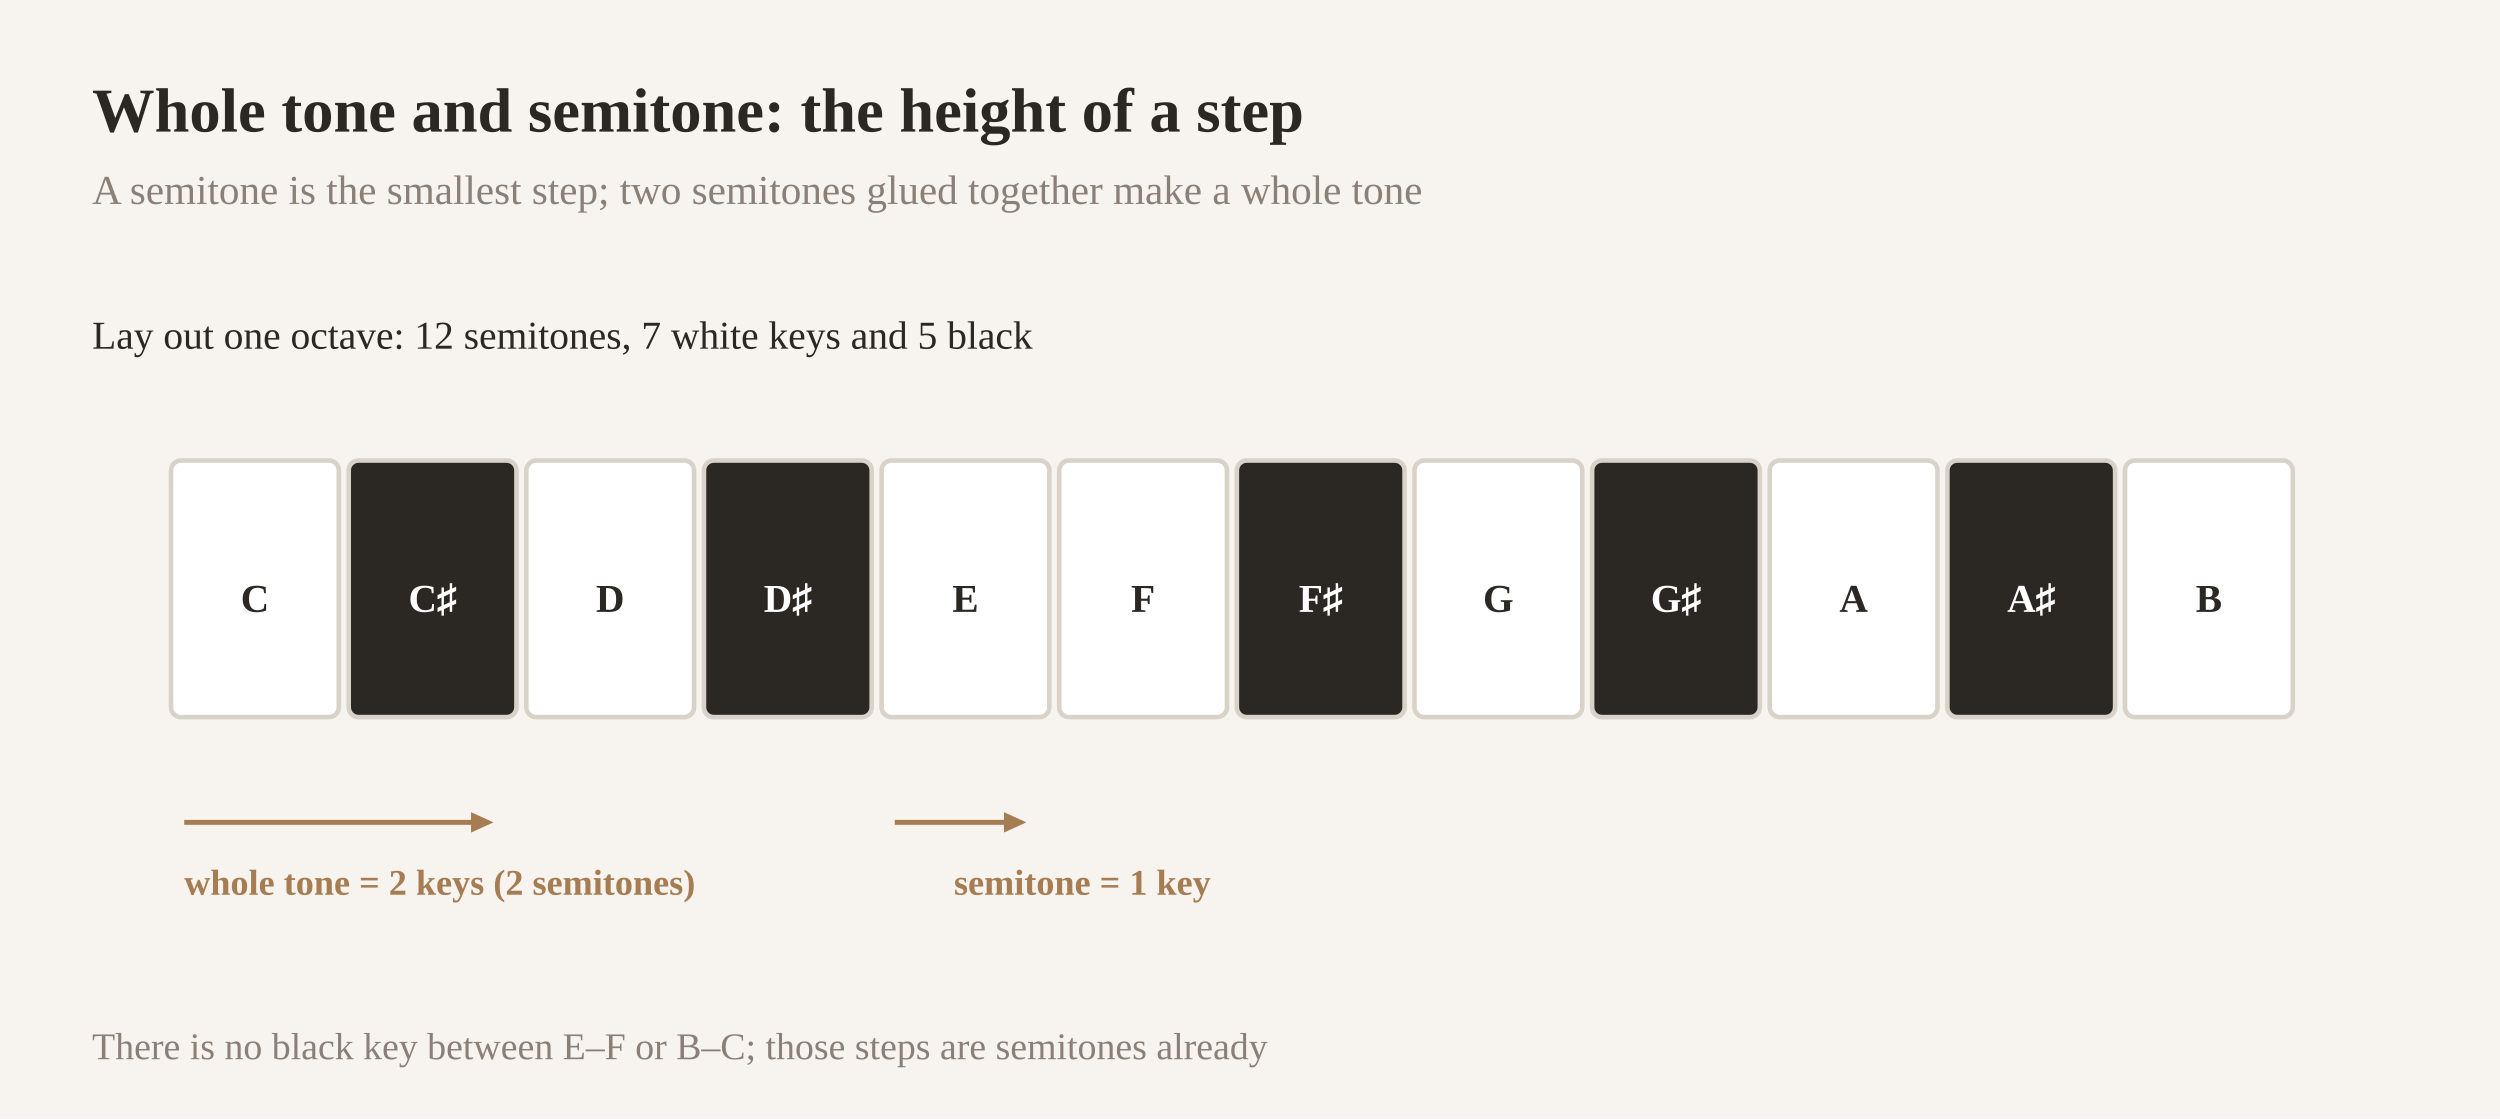
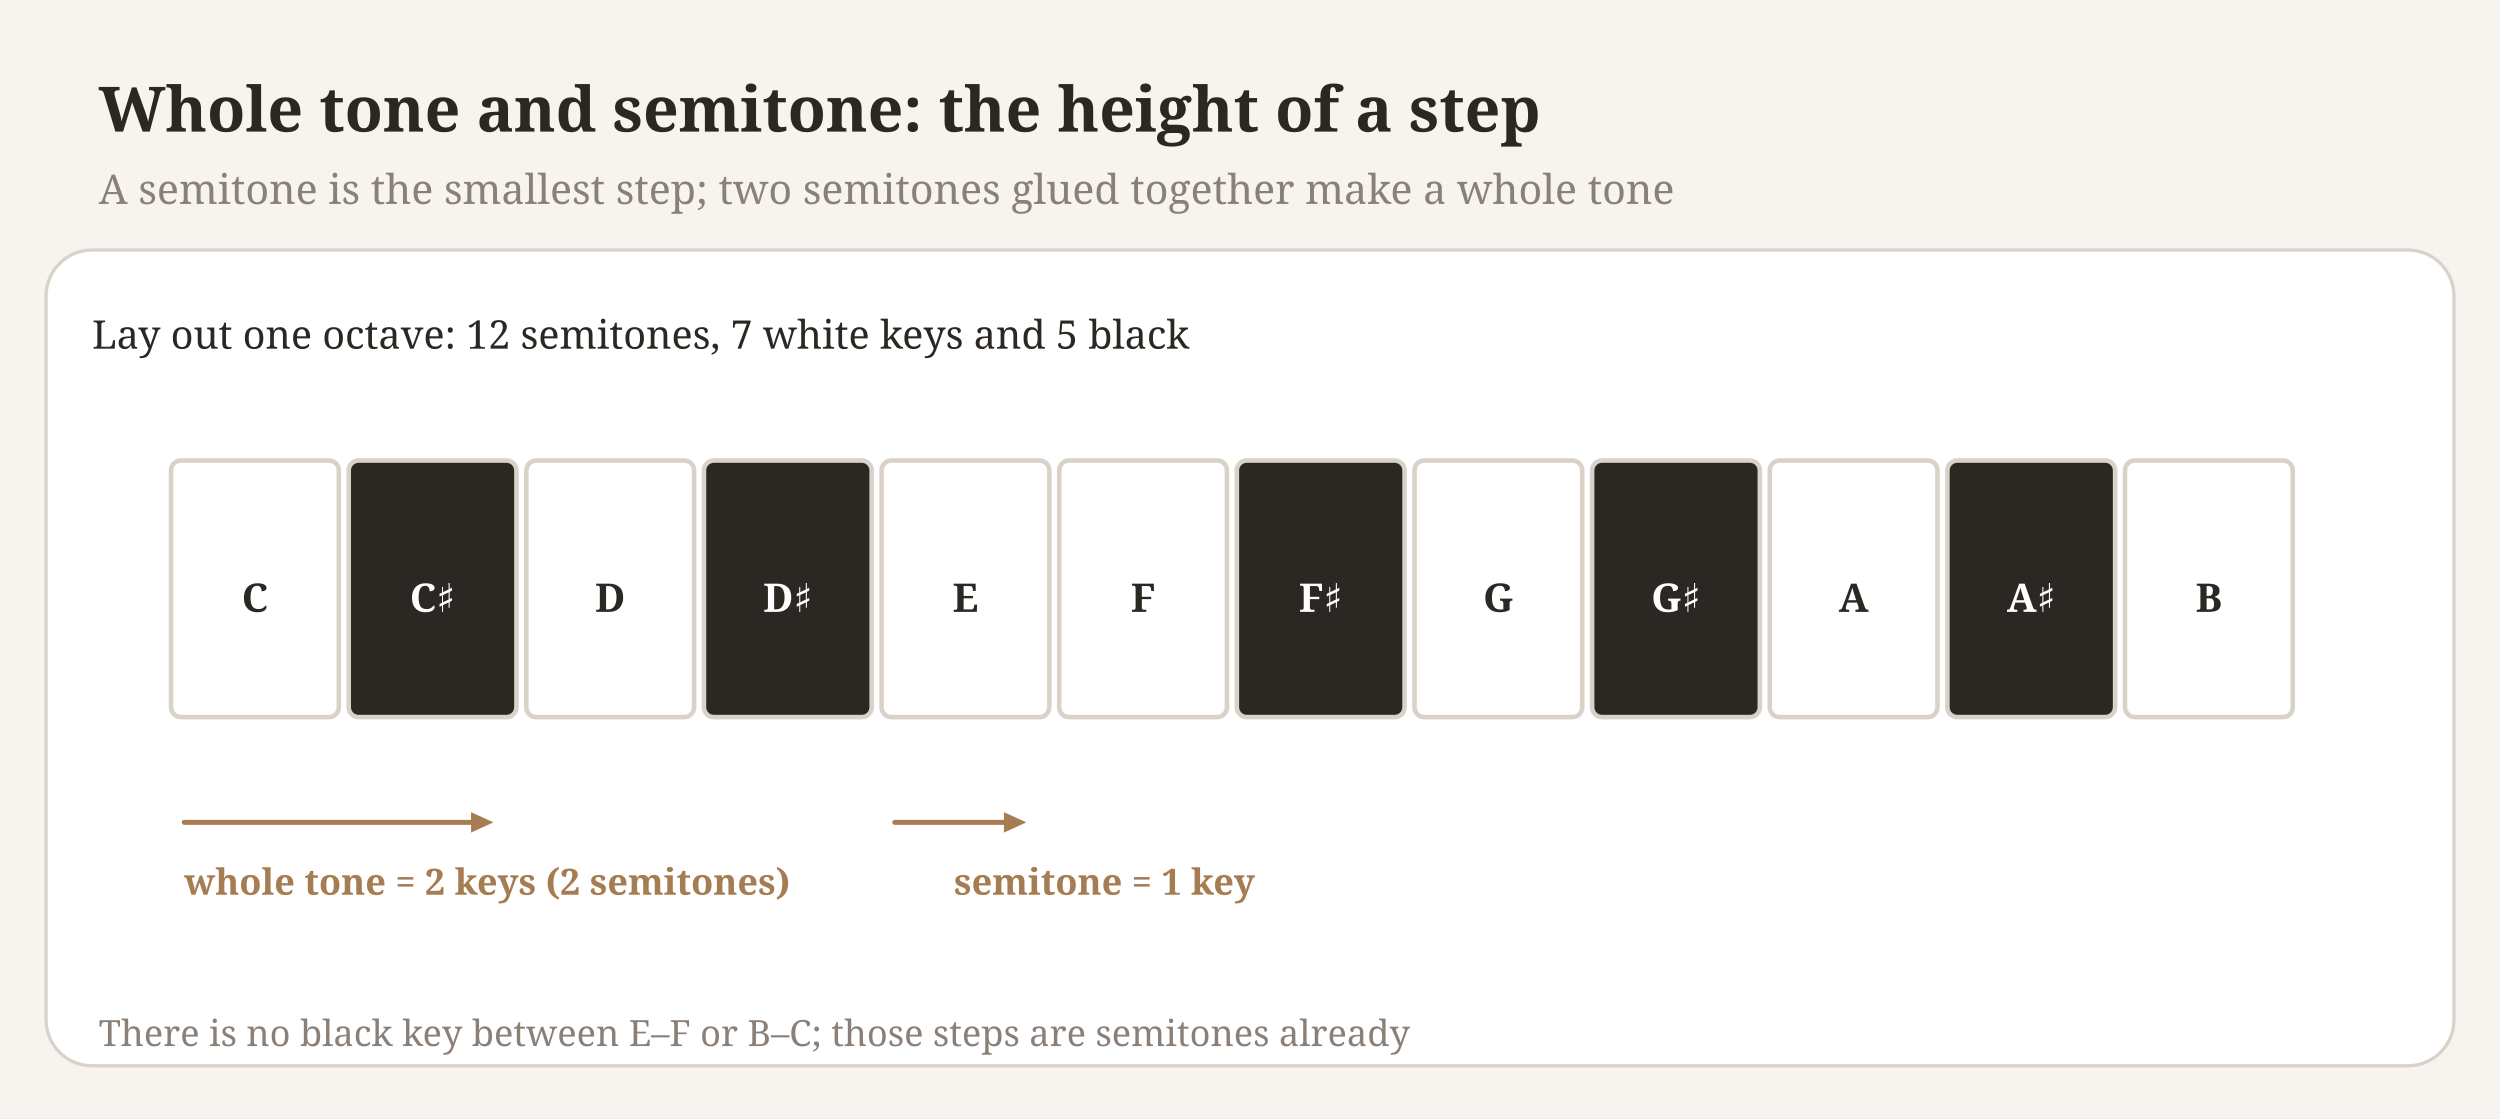
<svg xmlns="http://www.w3.org/2000/svg" viewBox="0 0 760 340" width="100%" role="img" aria-label="Whole tone and semitone: the height of a step">
+   <style>line,path,polyline{stroke-linecap:round;stroke-linejoin:round}text{font-family:'Source Han Serif TW',serif}</style>
  <rect width="760" height="340" fill="#f7f3ee" />
-   <text x="28.0" y="40.0" font-size="19" text-anchor="start" fill="#2b2722" font-weight="700">Whole tone and semitone: the height of a step</text>
-   <text x="28.0" y="62.0" font-size="12.5" text-anchor="start" fill="#8a8078" font-weight="400">A semitone is the smallest step; two semitones glued together make a whole tone</text>
+   <rect x="14" y="76" width="732" height="248" rx="14" fill="#fff" stroke="#d9d2c9" stroke-width="1" />
+   <text x="30.0" y="40.0" font-size="19" text-anchor="start" fill="#2b2722" font-weight="700">Whole tone and semitone: the height of a step</text>
+   <text x="30.0" y="62.0" font-size="12.5" text-anchor="start" fill="#8a8078" font-weight="400">A semitone is the smallest step; two semitones glued together make a whole tone</text>
  <text x="28.0" y="106.0" font-size="12" text-anchor="start" fill="#2b2722" font-weight="400">Lay out one octave: 12 semitones, 7 white keys and 5 black</text>
  <rect x="52.0" y="140.0" width="51.0" height="78.0" rx="3" fill="#fff" stroke="#d9d2c9" stroke-width="1.4" />
  <text x="77.5" y="186.0" font-size="12" text-anchor="middle" fill="#2b2722" font-weight="700">C</text>
  <rect x="106.0" y="140.0" width="51.0" height="78.0" rx="3" fill="#2b2722" stroke="#d9d2c9" stroke-width="1.4" />
  <text x="131.5" y="186.0" font-size="12" text-anchor="middle" fill="#fff" font-weight="700">C♯</text>
  <rect x="160.0" y="140.0" width="51.0" height="78.0" rx="3" fill="#fff" stroke="#d9d2c9" stroke-width="1.4" />
  <text x="185.5" y="186.0" font-size="12" text-anchor="middle" fill="#2b2722" font-weight="700">D</text>
  <rect x="214.0" y="140.0" width="51.0" height="78.0" rx="3" fill="#2b2722" stroke="#d9d2c9" stroke-width="1.4" />
  <text x="239.5" y="186.0" font-size="12" text-anchor="middle" fill="#fff" font-weight="700">D♯</text>
  <rect x="268.0" y="140.0" width="51.0" height="78.0" rx="3" fill="#fff" stroke="#d9d2c9" stroke-width="1.4" />
  <text x="293.5" y="186.0" font-size="12" text-anchor="middle" fill="#2b2722" font-weight="700">E</text>
  <rect x="322.0" y="140.0" width="51.0" height="78.0" rx="3" fill="#fff" stroke="#d9d2c9" stroke-width="1.4" />
  <text x="347.5" y="186.0" font-size="12" text-anchor="middle" fill="#2b2722" font-weight="700">F</text>
  <rect x="376.0" y="140.0" width="51.0" height="78.0" rx="3" fill="#2b2722" stroke="#d9d2c9" stroke-width="1.4" />
  <text x="401.5" y="186.0" font-size="12" text-anchor="middle" fill="#fff" font-weight="700">F♯</text>
  <rect x="430.0" y="140.0" width="51.0" height="78.0" rx="3" fill="#fff" stroke="#d9d2c9" stroke-width="1.4" />
  <text x="455.5" y="186.0" font-size="12" text-anchor="middle" fill="#2b2722" font-weight="700">G</text>
  <rect x="484.0" y="140.0" width="51.0" height="78.0" rx="3" fill="#2b2722" stroke="#d9d2c9" stroke-width="1.4" />
  <text x="509.5" y="186.0" font-size="12" text-anchor="middle" fill="#fff" font-weight="700">G♯</text>
  <rect x="538.0" y="140.0" width="51.0" height="78.0" rx="3" fill="#fff" stroke="#d9d2c9" stroke-width="1.4" />
  <text x="563.5" y="186.0" font-size="12" text-anchor="middle" fill="#2b2722" font-weight="700">A</text>
  <rect x="592.0" y="140.0" width="51.0" height="78.0" rx="3" fill="#2b2722" stroke="#d9d2c9" stroke-width="1.4" />
  <text x="617.5" y="186.0" font-size="12" text-anchor="middle" fill="#fff" font-weight="700">A♯</text>
  <rect x="646.0" y="140.0" width="51.0" height="78.0" rx="3" fill="#fff" stroke="#d9d2c9" stroke-width="1.4" />
  <text x="671.5" y="186.0" font-size="12" text-anchor="middle" fill="#2b2722" font-weight="700">B</text>
  <line x1="56.0" y1="250.0" x2="144.0" y2="250.0" stroke="#A67C52" stroke-width="1.5" />
  <polygon points="150.0,250.0 143.2,253.1 143.2,246.9" fill="#A67C52" />
  <text x="56.0" y="272.0" font-size="11" text-anchor="start" fill="#A67C52" font-weight="700">whole tone = 2 keys (2 semitones)</text>
  <line x1="272.0" y1="250.0" x2="306.0" y2="250.0" stroke="#A67C52" stroke-width="1.5" />
  <polygon points="312.0,250.0 305.2,253.1 305.2,246.9" fill="#A67C52" />
  <text x="290.0" y="272.0" font-size="11" text-anchor="start" fill="#A67C52" font-weight="700">semitone = 1 key</text>
-   <text x="28.0" y="322.0" font-size="11.5" text-anchor="start" fill="#8a8078" font-weight="400">There is no black key between E–F or B–C; those steps are semitones already</text>
+   <text x="30.0" y="318.0" font-size="11" text-anchor="start" fill="#8a8078" font-weight="400">There is no black key between E–F or B–C; those steps are semitones already</text>
</svg>
